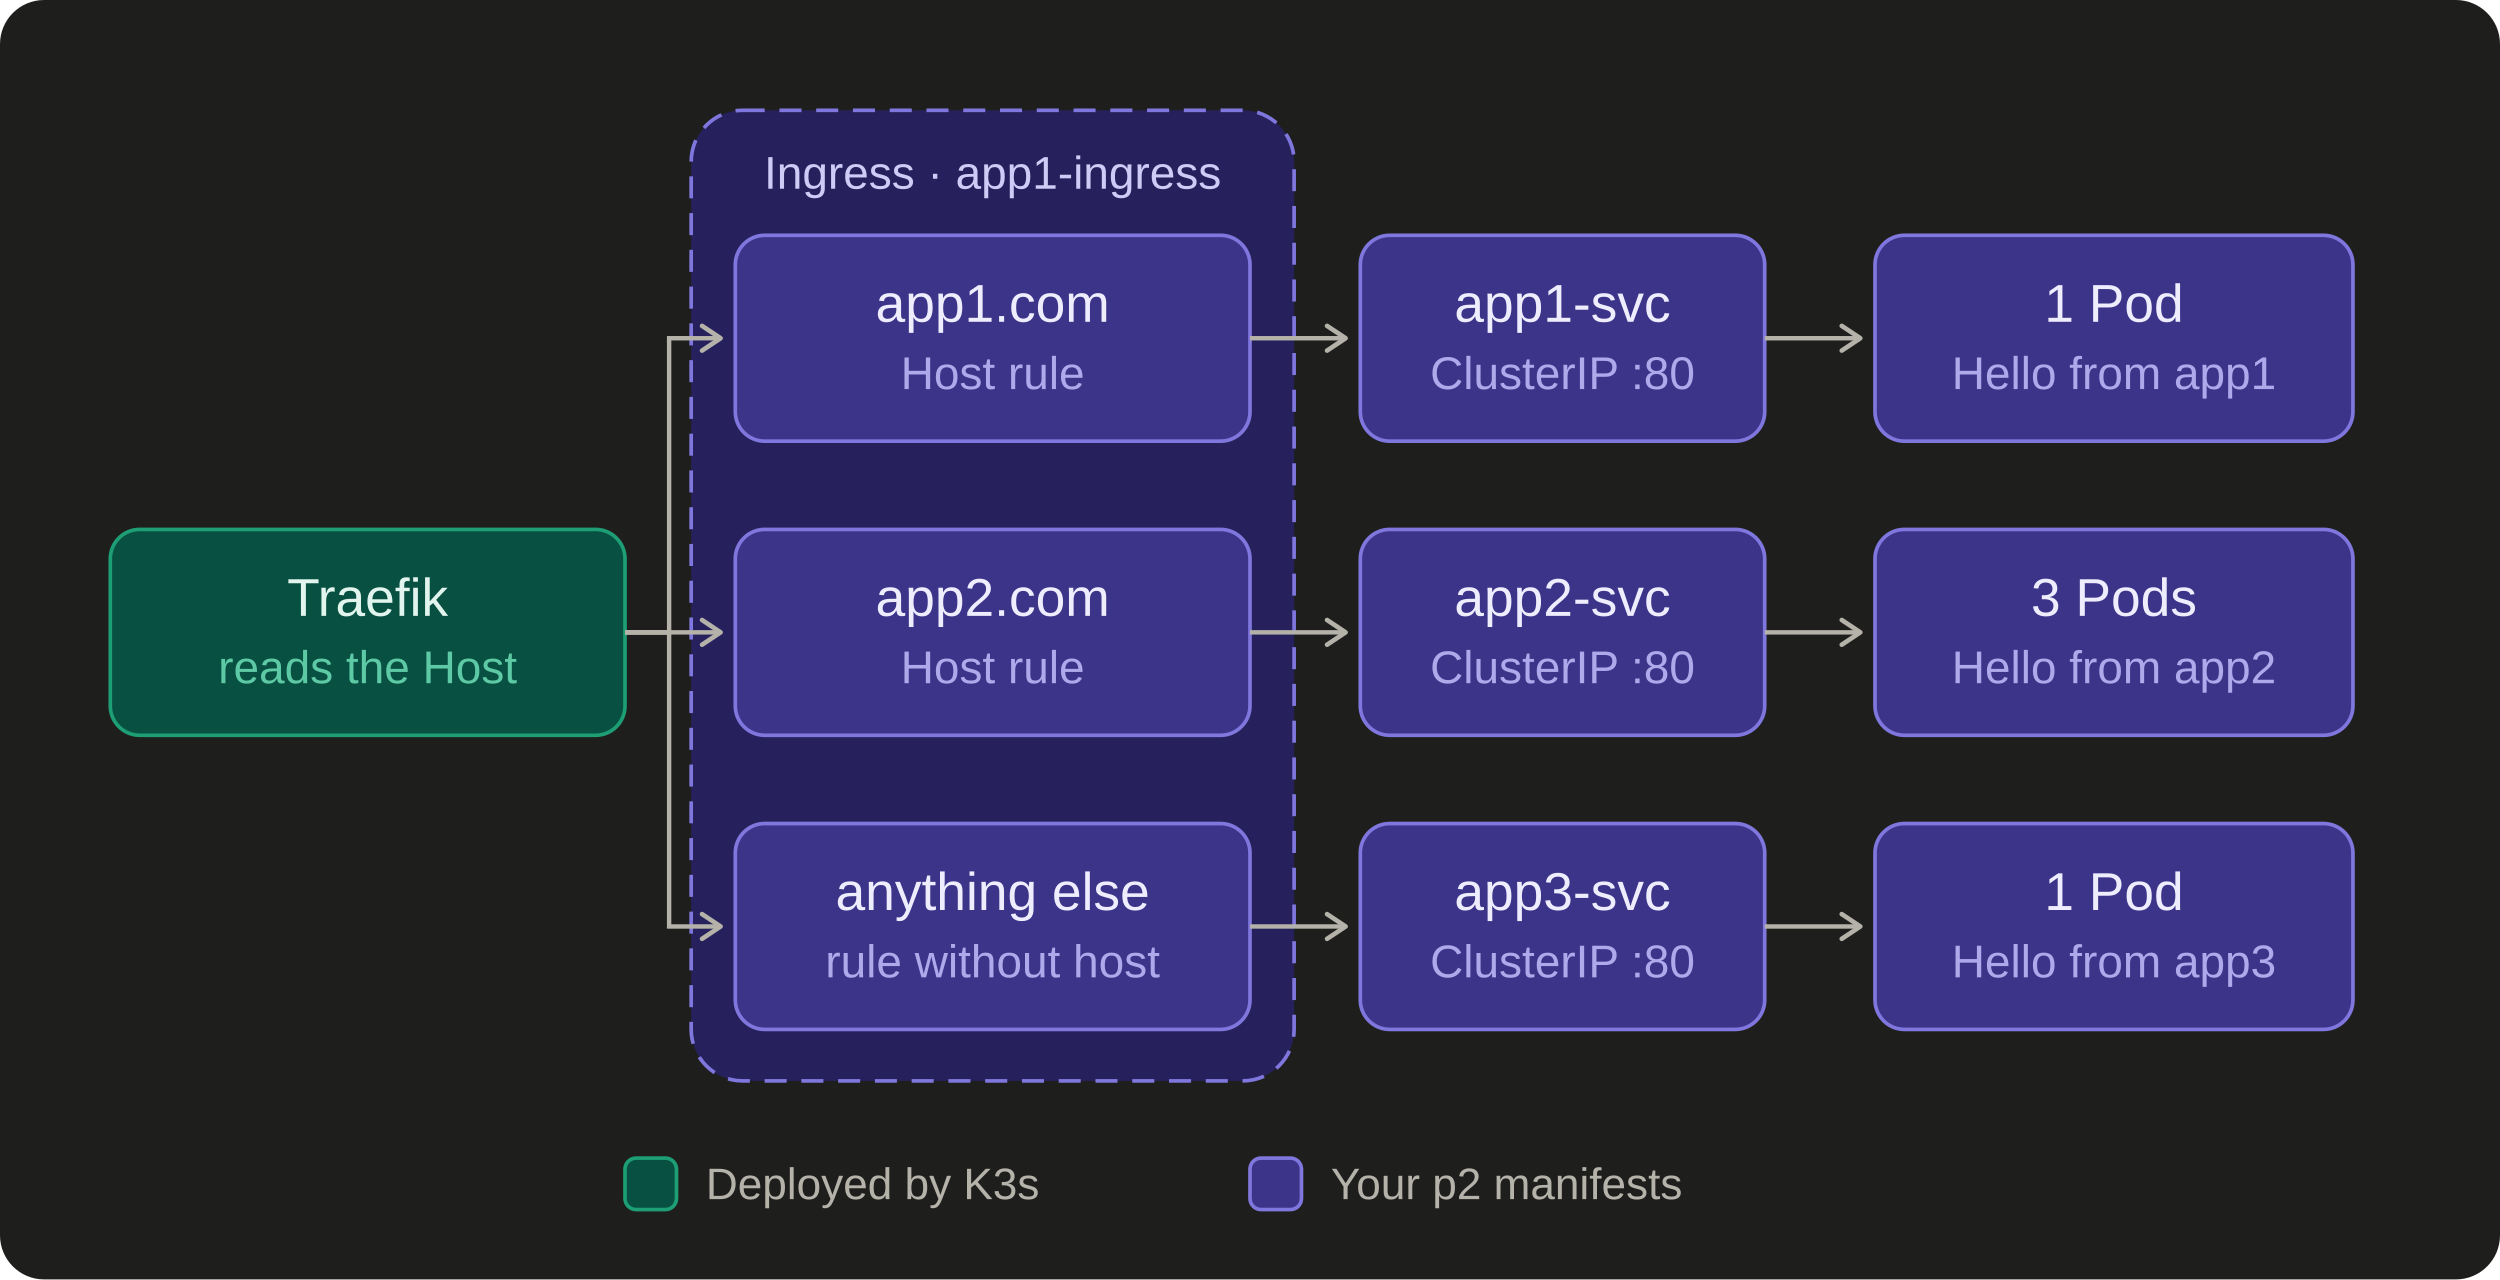
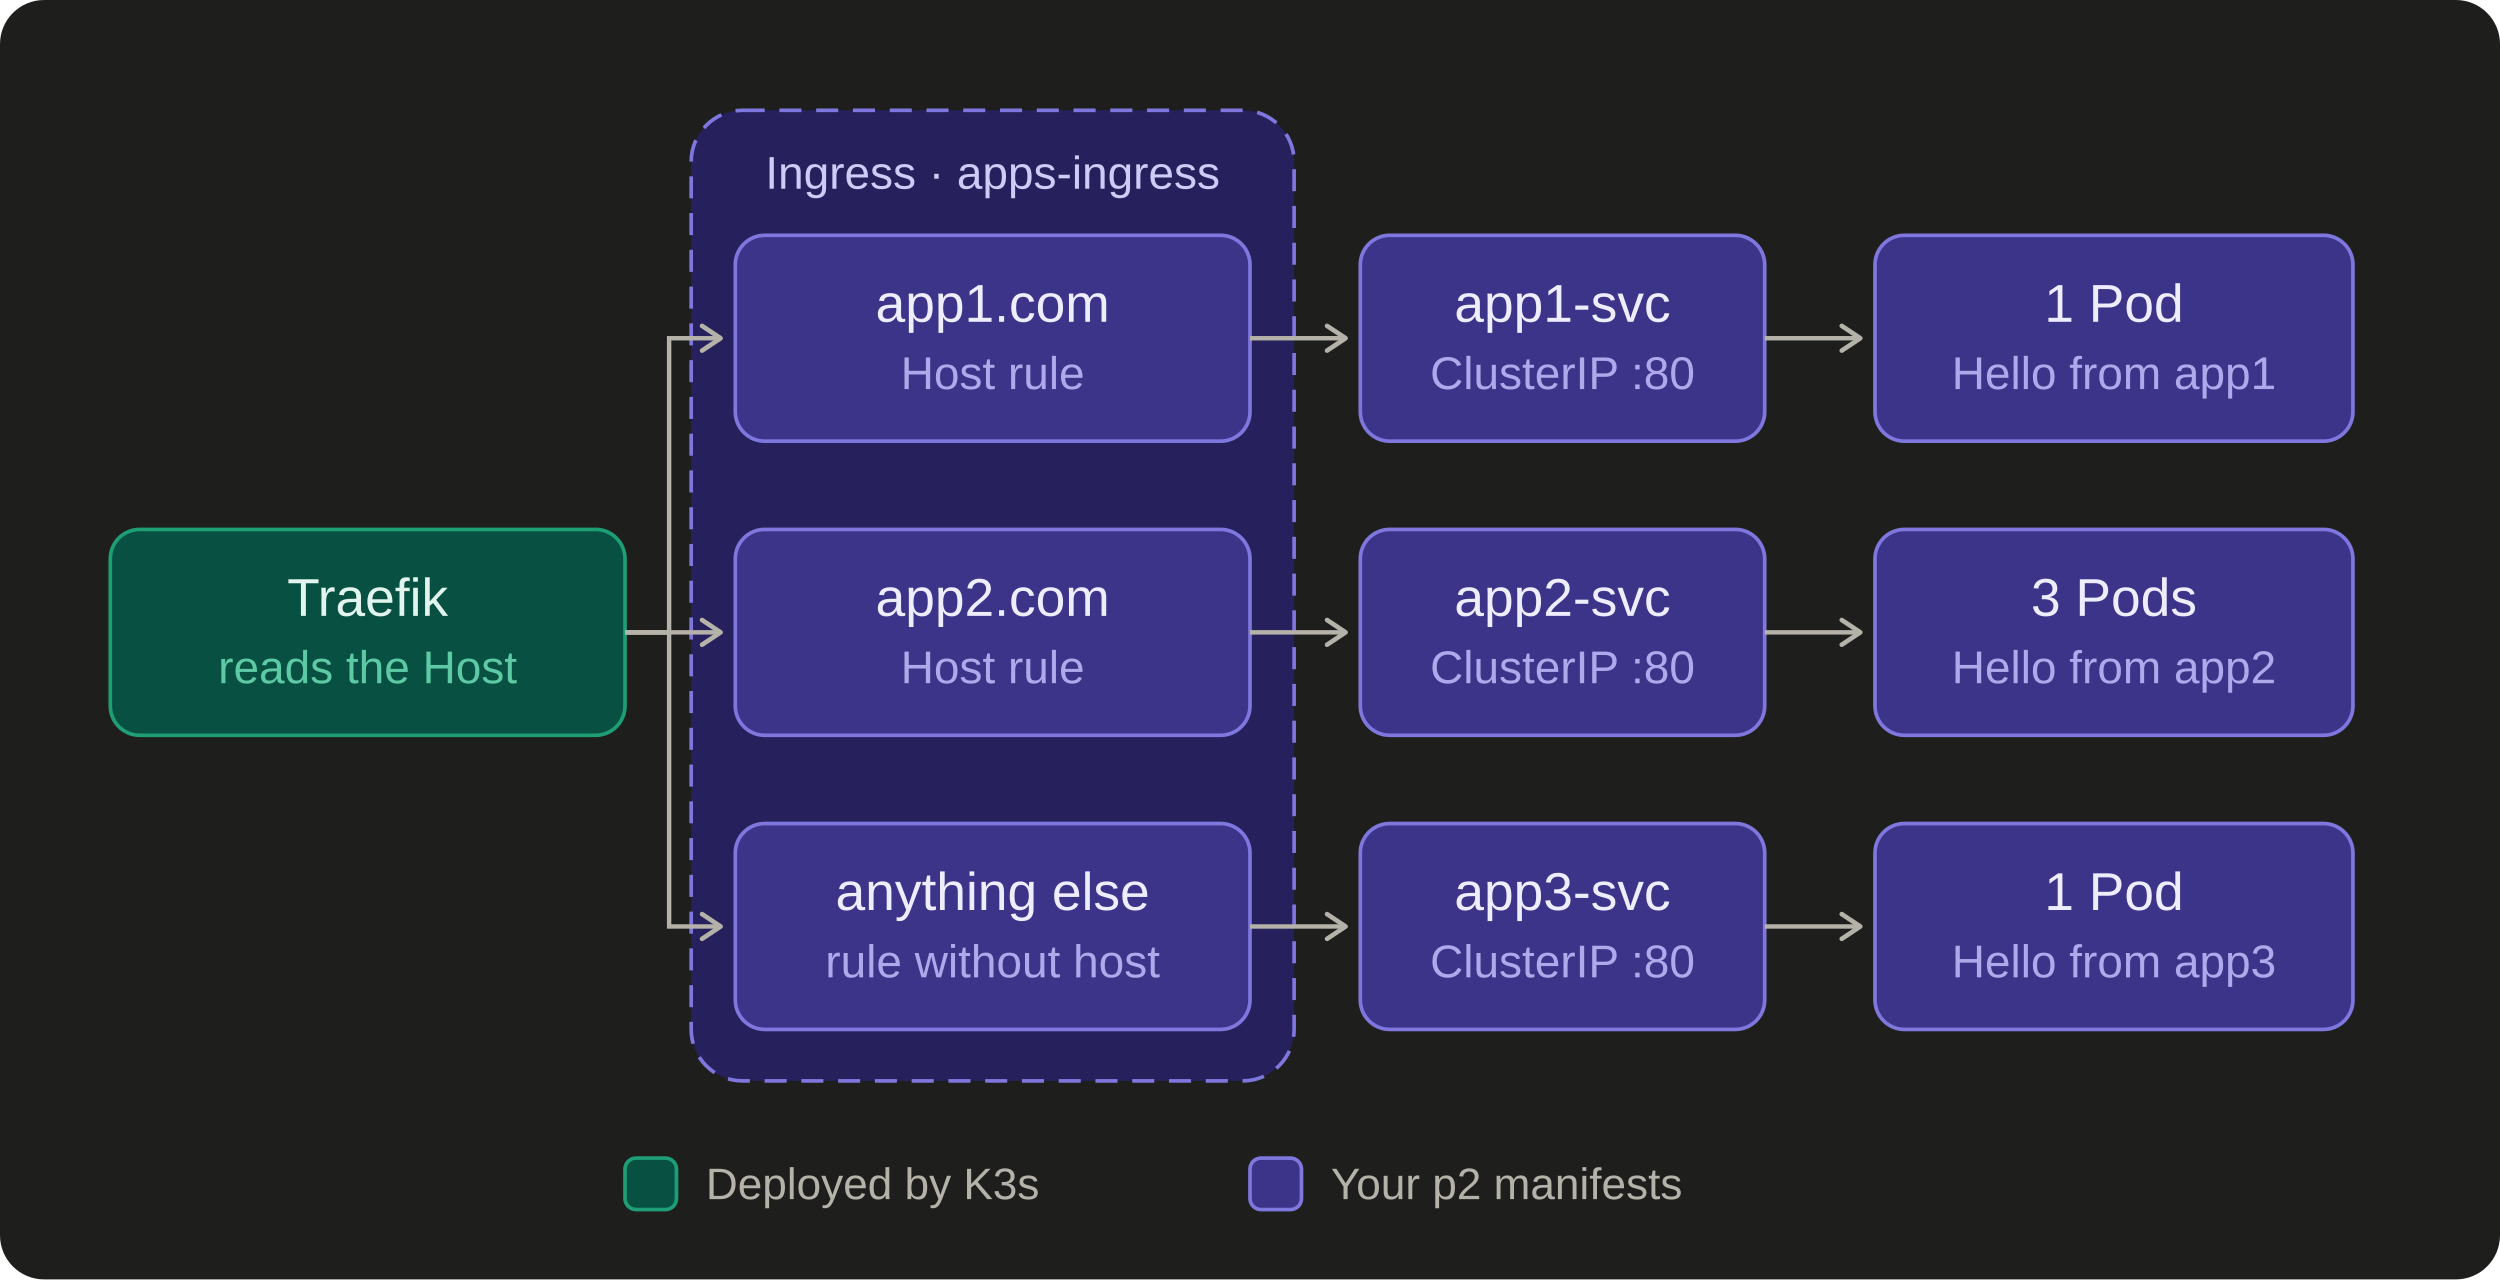
<svg xmlns="http://www.w3.org/2000/svg" width="680" height="348" viewBox="0 0 680 348" role="img">
  <defs>
    <marker id="a" viewBox="0 0 10 10" refX="8" refY="5" markerWidth="7" markerHeight="7" orient="auto-start-reverse">
      <path d="M2 1L8 5L2 9" fill="none" stroke="#B4B2A9" stroke-width="1.5" stroke-linecap="round" stroke-linejoin="round" />
    </marker>
  </defs>
  <rect width="680" height="348" rx="12" fill="#1E1E1D" />
  <g style="font-family:Arial,Helvetica,'Liberation Sans',sans-serif">
    <rect x="188" y="30" width="164" height="264" rx="14" fill="#26215C" stroke="#7F77DD" stroke-width="1" stroke-dasharray="6 4" />
-     <text x="270" y="47" text-anchor="middle" dominant-baseline="central" font-size="12.5" fill="#CECBF6">Ingress · app1-ingress</text>
+     <text x="270" y="47" text-anchor="middle" dominant-baseline="central" font-size="12.5" fill="#CECBF6">Ingress · apps-ingress</text>
    <rect x="30" y="144" width="140" height="56" rx="8" fill="#085041" stroke="#1D9E75" stroke-width="1" />
    <text x="100.0" y="162.5" text-anchor="middle" dominant-baseline="central" font-size="14.5" font-weight="400" fill="#E1F5EE">Traefik</text>
    <text x="100.0" y="181.5" text-anchor="middle" dominant-baseline="central" font-size="12.5" font-weight="400" fill="#5DCAA5">reads the Host</text>
    <path d="M170 172 L182 172 L182 92 L196 92" fill="none" stroke="#B4B2A9" stroke-width="1.2" marker-end="url(#a)" />
    <rect x="200" y="64" width="140" height="56" rx="8" fill="#3C3489" stroke="#7F77DD" stroke-width="1" />
    <text x="270.0" y="82.5" text-anchor="middle" dominant-baseline="central" font-size="14.5" font-weight="400" fill="#EEEDFE">app1.com</text>
    <text x="270.0" y="101.5" text-anchor="middle" dominant-baseline="central" font-size="12.5" font-weight="400" fill="#AFA9EC">Host rule</text>
    <path d="M340 92 L366 92" fill="none" stroke="#B4B2A9" stroke-width="1.2" marker-end="url(#a)" />
    <rect x="370" y="64" width="110" height="56" rx="8" fill="#3C3489" stroke="#7F77DD" stroke-width="1" />
    <text x="425.0" y="82.5" text-anchor="middle" dominant-baseline="central" font-size="14.5" font-weight="400" fill="#EEEDFE">app1-svc</text>
    <text x="425.0" y="101.5" text-anchor="middle" dominant-baseline="central" font-size="12.5" font-weight="400" fill="#AFA9EC">ClusterIP :80</text>
    <path d="M480 92 L506 92" fill="none" stroke="#B4B2A9" stroke-width="1.2" marker-end="url(#a)" />
    <rect x="510" y="64" width="130" height="56" rx="8" fill="#3C3489" stroke="#7F77DD" stroke-width="1" />
    <text x="575.0" y="82.5" text-anchor="middle" dominant-baseline="central" font-size="14.5" font-weight="400" fill="#EEEDFE">1 Pod</text>
    <text x="575.0" y="101.5" text-anchor="middle" dominant-baseline="central" font-size="12.5" font-weight="400" fill="#AFA9EC">Hello from app1</text>
    <path d="M170 172 L196 172" fill="none" stroke="#B4B2A9" stroke-width="1.2" marker-end="url(#a)" />
    <rect x="200" y="144" width="140" height="56" rx="8" fill="#3C3489" stroke="#7F77DD" stroke-width="1" />
    <text x="270.0" y="162.5" text-anchor="middle" dominant-baseline="central" font-size="14.5" font-weight="400" fill="#EEEDFE">app2.com</text>
    <text x="270.0" y="181.5" text-anchor="middle" dominant-baseline="central" font-size="12.5" font-weight="400" fill="#AFA9EC">Host rule</text>
    <path d="M340 172 L366 172" fill="none" stroke="#B4B2A9" stroke-width="1.2" marker-end="url(#a)" />
    <rect x="370" y="144" width="110" height="56" rx="8" fill="#3C3489" stroke="#7F77DD" stroke-width="1" />
    <text x="425.0" y="162.5" text-anchor="middle" dominant-baseline="central" font-size="14.5" font-weight="400" fill="#EEEDFE">app2-svc</text>
    <text x="425.0" y="181.5" text-anchor="middle" dominant-baseline="central" font-size="12.5" font-weight="400" fill="#AFA9EC">ClusterIP :80</text>
    <path d="M480 172 L506 172" fill="none" stroke="#B4B2A9" stroke-width="1.2" marker-end="url(#a)" />
    <rect x="510" y="144" width="130" height="56" rx="8" fill="#3C3489" stroke="#7F77DD" stroke-width="1" />
    <text x="575.0" y="162.5" text-anchor="middle" dominant-baseline="central" font-size="14.5" font-weight="400" fill="#EEEDFE">3 Pods</text>
    <text x="575.0" y="181.5" text-anchor="middle" dominant-baseline="central" font-size="12.5" font-weight="400" fill="#AFA9EC">Hello from app2</text>
    <path d="M170 172 L182 172 L182 252 L196 252" fill="none" stroke="#B4B2A9" stroke-width="1.2" marker-end="url(#a)" />
    <rect x="200" y="224" width="140" height="56" rx="8" fill="#3C3489" stroke="#7F77DD" stroke-width="1" />
    <text x="270.0" y="242.5" text-anchor="middle" dominant-baseline="central" font-size="14.5" font-weight="400" fill="#EEEDFE">anything else</text>
    <text x="270.0" y="261.5" text-anchor="middle" dominant-baseline="central" font-size="12.5" font-weight="400" fill="#AFA9EC">rule without host</text>
    <path d="M340 252 L366 252" fill="none" stroke="#B4B2A9" stroke-width="1.2" marker-end="url(#a)" />
    <rect x="370" y="224" width="110" height="56" rx="8" fill="#3C3489" stroke="#7F77DD" stroke-width="1" />
    <text x="425.0" y="242.5" text-anchor="middle" dominant-baseline="central" font-size="14.5" font-weight="400" fill="#EEEDFE">app3-svc</text>
    <text x="425.0" y="261.5" text-anchor="middle" dominant-baseline="central" font-size="12.5" font-weight="400" fill="#AFA9EC">ClusterIP :80</text>
    <path d="M480 252 L506 252" fill="none" stroke="#B4B2A9" stroke-width="1.2" marker-end="url(#a)" />
    <rect x="510" y="224" width="130" height="56" rx="8" fill="#3C3489" stroke="#7F77DD" stroke-width="1" />
    <text x="575.0" y="242.5" text-anchor="middle" dominant-baseline="central" font-size="14.5" font-weight="400" fill="#EEEDFE">1 Pod</text>
    <text x="575.0" y="261.5" text-anchor="middle" dominant-baseline="central" font-size="12.5" font-weight="400" fill="#AFA9EC">Hello from app3</text>
    <rect x="170" y="315" width="14" height="14" rx="3" fill="#085041" stroke="#1D9E75" />
    <text x="192" y="322" text-anchor="start" dominant-baseline="central" font-size="12" fill="#B4B2A9">Deployed by K3s</text>
    <rect x="340" y="315" width="14" height="14" rx="3" fill="#3C3489" stroke="#7F77DD" />
    <text x="362" y="322" text-anchor="start" dominant-baseline="central" font-size="12" fill="#B4B2A9">Your p2 manifests</text>
  </g>
</svg>
